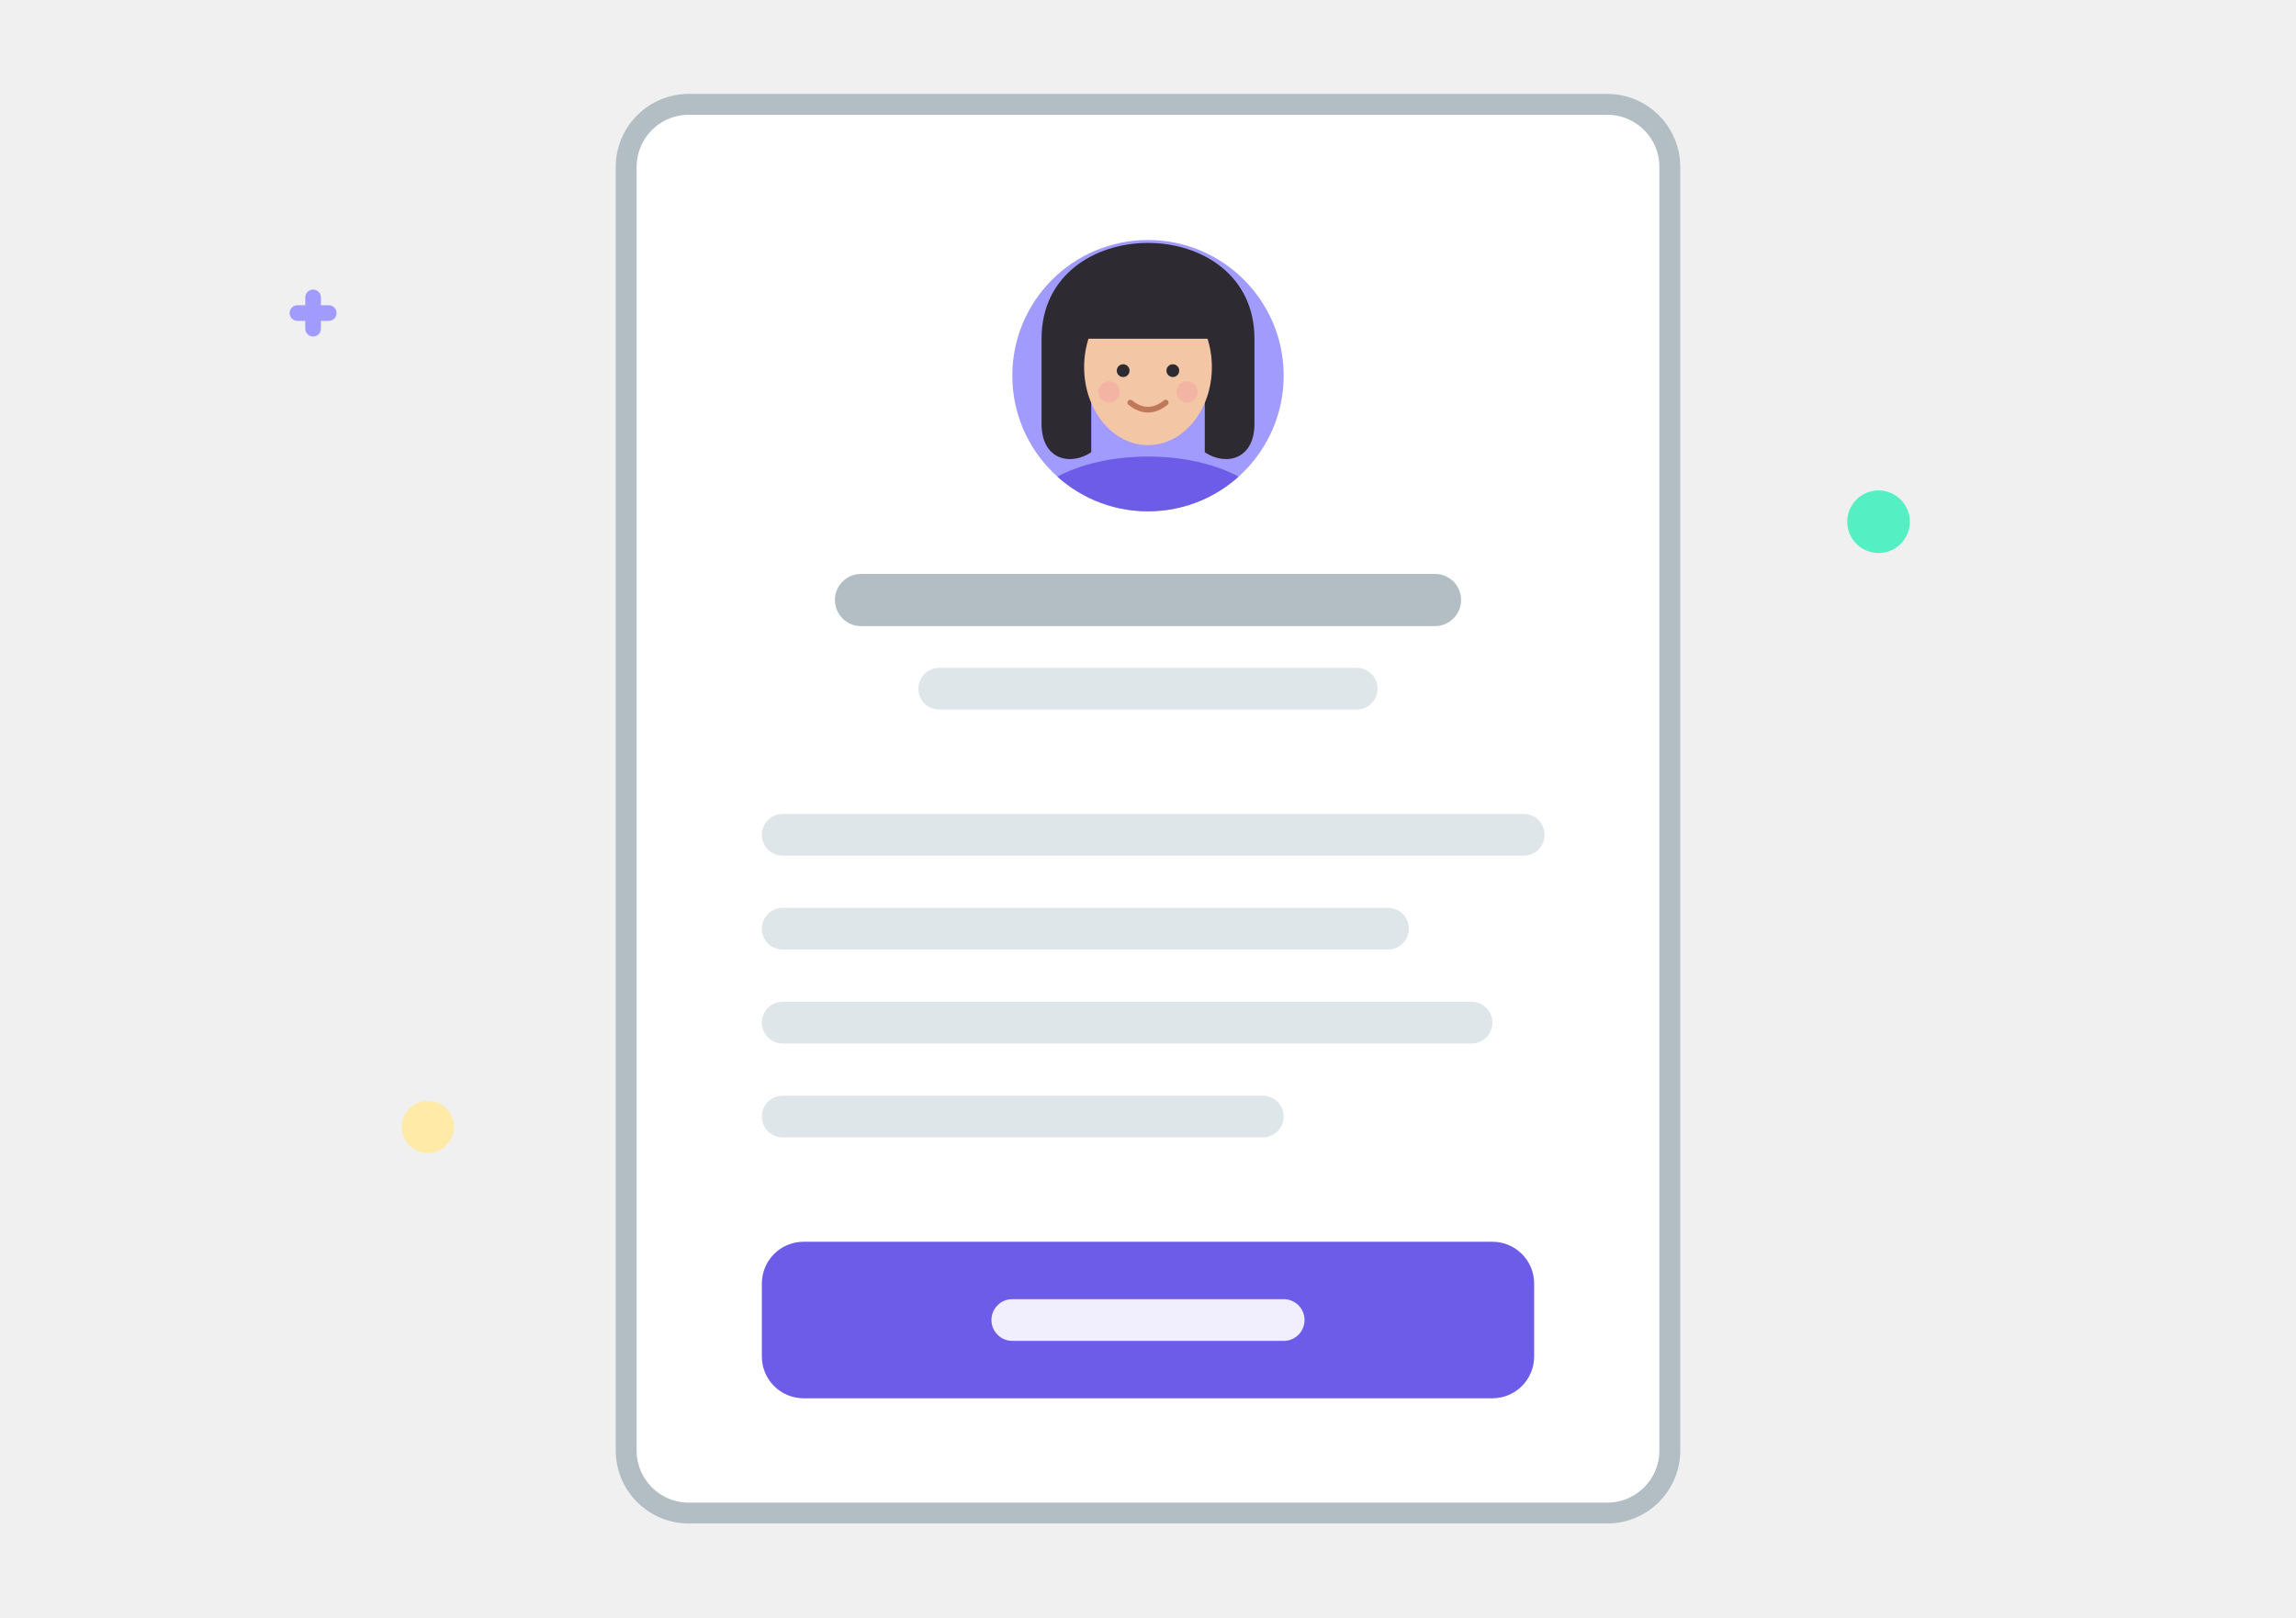
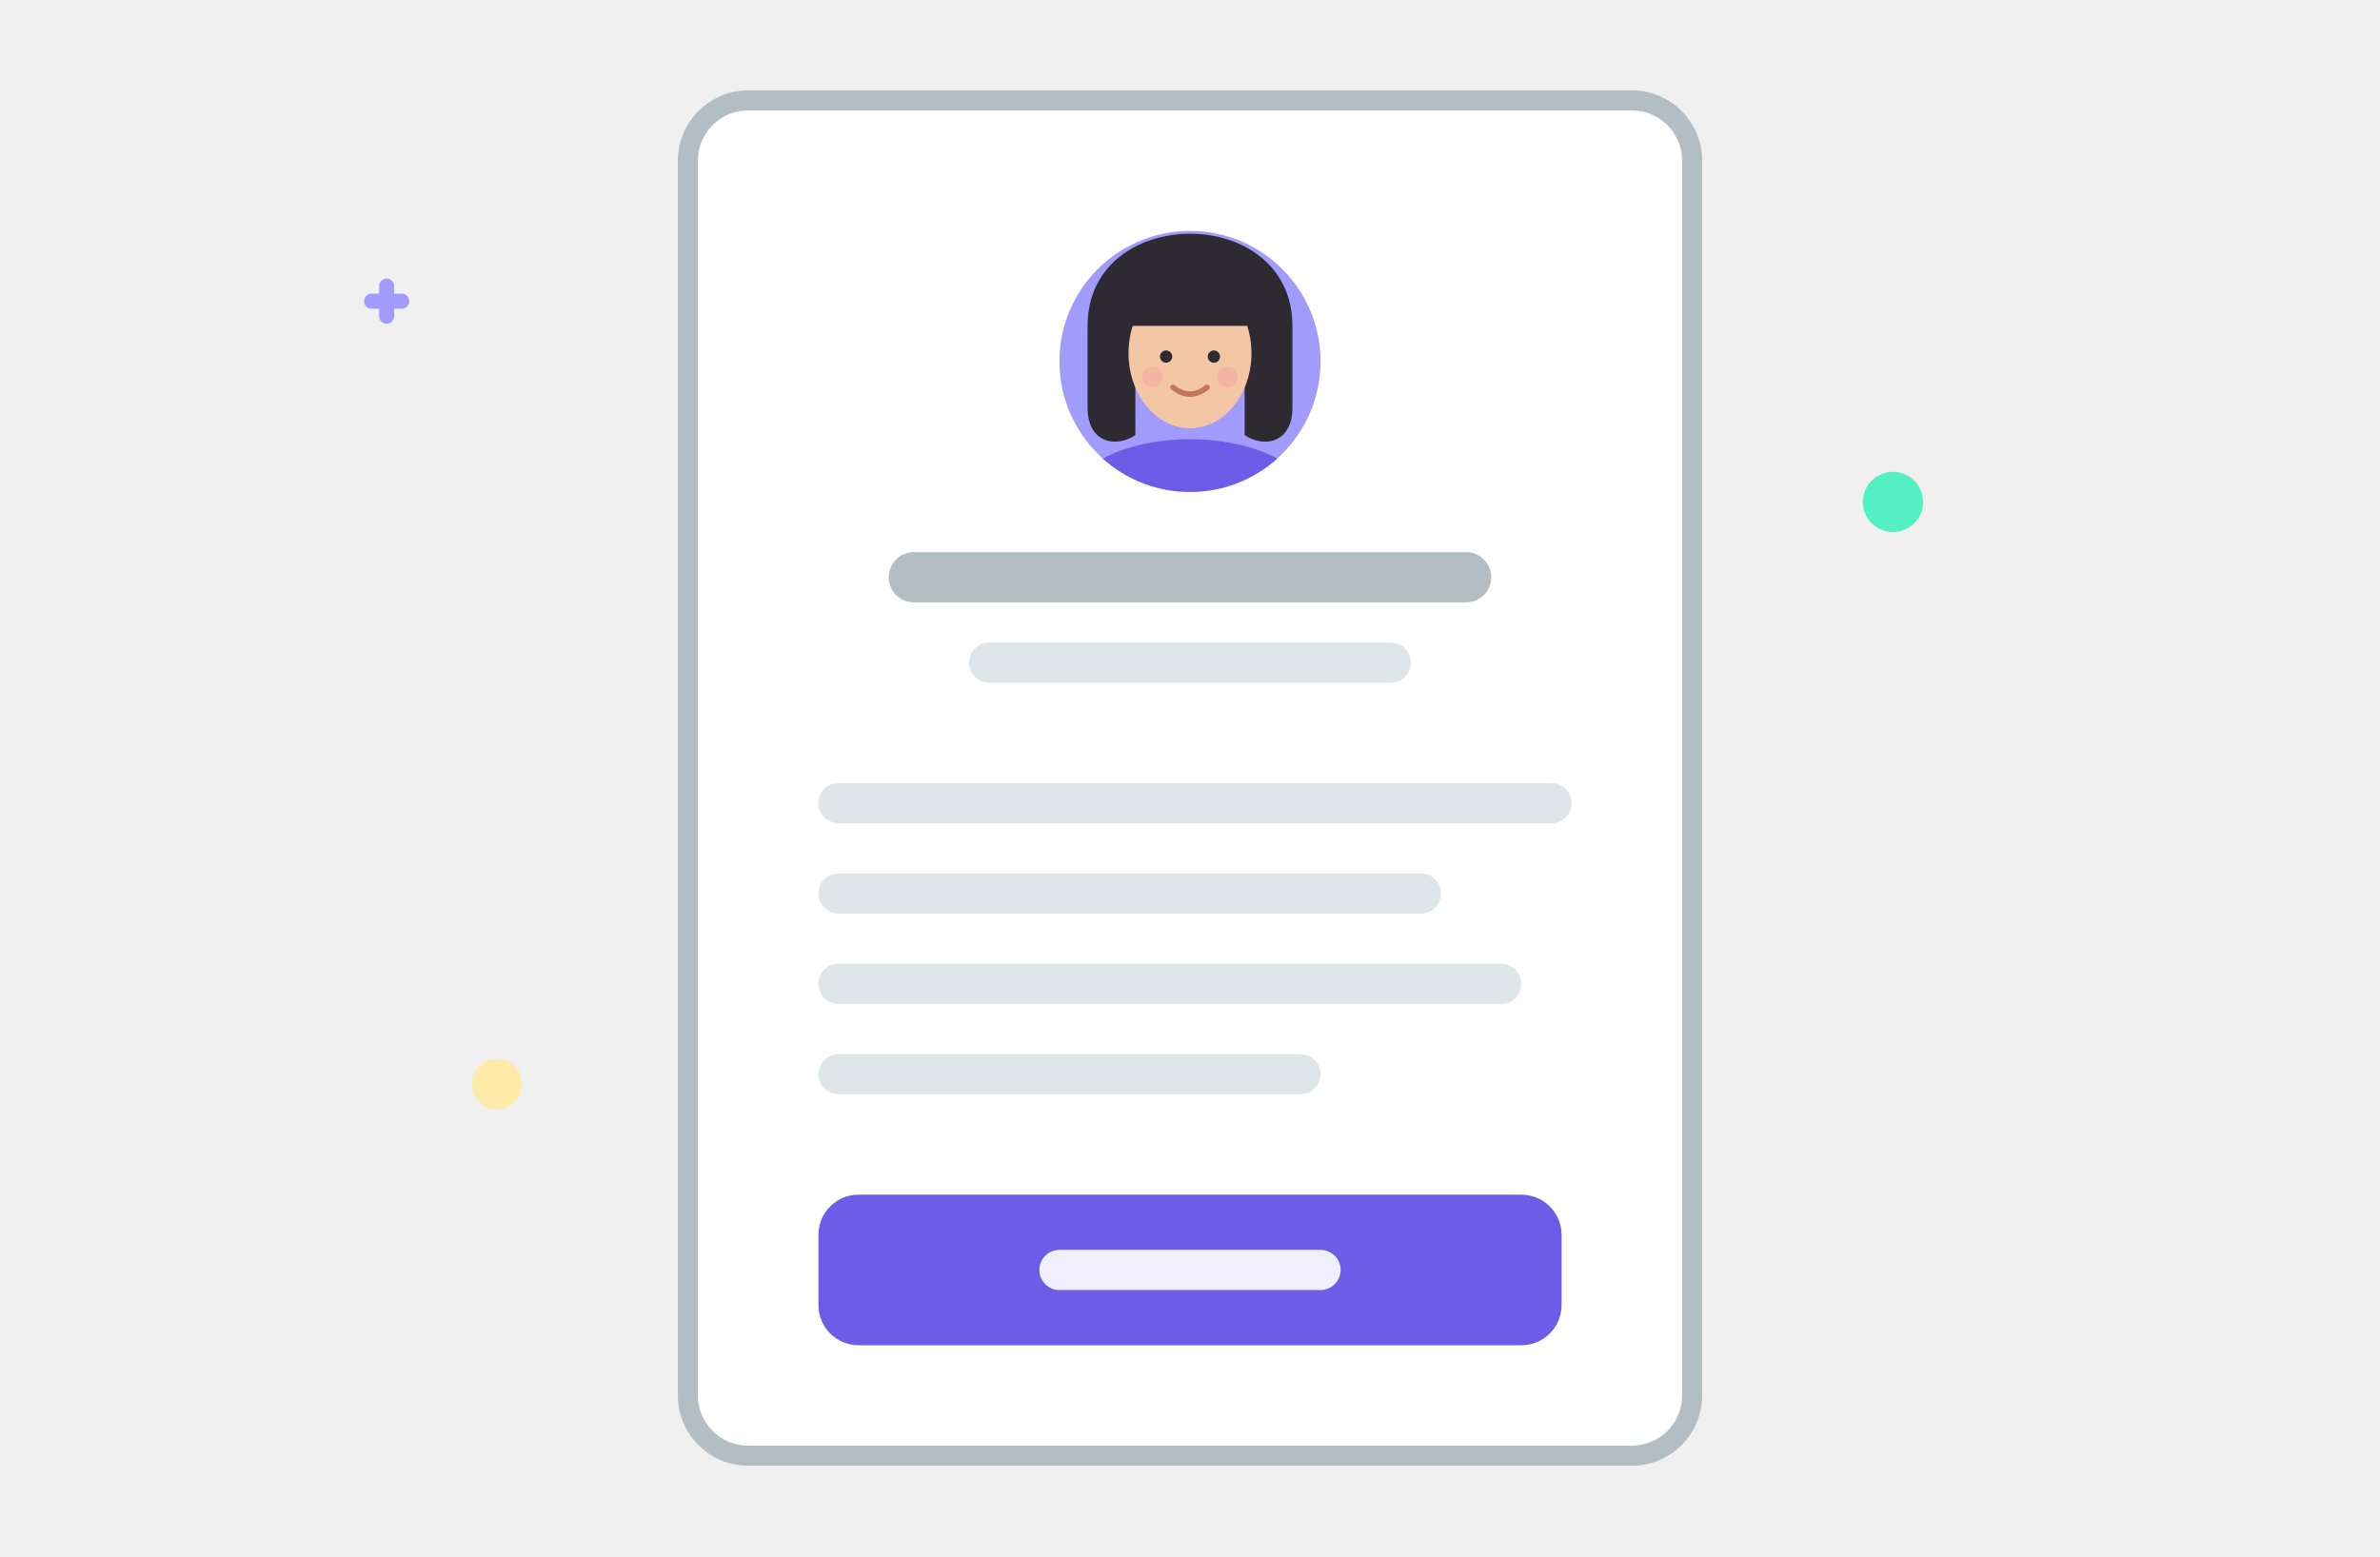
- <svg xmlns="http://www.w3.org/2000/svg" viewBox="110 20 440 310" width="440" height="310" role="img">
+ <svg xmlns="http://www.w3.org/2000/svg" viewBox="93 20 474 310" width="474" height="310" role="img">
  <defs>
    <clipPath id="avatar">
      <circle cx="330" cy="92" r="26" />
    </clipPath>
  </defs>
  <rect x="230" y="40" width="200" height="270" rx="12" fill="#ffffff" stroke="#b2bec3" stroke-width="4" />
  <circle cx="330" cy="92" r="26" fill="#a29bfe" />
  <g clip-path="url(#avatar)">
    <path d="M304,124 C304,102 356,102 356,124 Z" fill="#6c5ce7" />
    <g transform="translate(330,89) scale(0.68)">
      <path d="M-30,-6 C-30,-42 30,-42 30,-6 L30,18 C30,28 22,30 16,26 L16,4 C15,-4 8,-10 0,-10 C-8,-10 -15,-4 -16,4 L-16,26 C-22,30 -30,28 -30,18 Z" fill="#2d2a32" />
      <ellipse cx="0" cy="2" rx="18" ry="22" fill="#f3c6a5" />
      <path d="M-19,-4 C-19,-30 19,-30 19,-4 L19,-6 L-19,-6 Z" fill="#2d2a32" />
      <circle cx="-7" cy="3" r="1.8" fill="#2d2a32" />
      <circle cx="7" cy="3" r="1.8" fill="#2d2a32" />
      <path d="M-5,12 Q0,16 5,12" stroke="#c0785a" stroke-width="1.6" fill="none" stroke-linecap="round" />
      <circle cx="-11" cy="9" r="3" fill="#f5a9a3" opacity="0.6" />
      <circle cx="11" cy="9" r="3" fill="#f5a9a3" opacity="0.6" />
    </g>
  </g>
  <rect x="270" y="130" width="120" height="10" rx="5" fill="#b2bec3" />
  <rect x="286" y="148" width="88" height="8" rx="4" fill="#dfe6e9" />
  <rect x="256" y="176" width="150" height="8" rx="4" fill="#dfe6e9" />
  <rect x="256" y="194" width="124" height="8" rx="4" fill="#dfe6e9" />
  <rect x="256" y="212" width="140" height="8" rx="4" fill="#dfe6e9" />
  <rect x="256" y="230" width="100" height="8" rx="4" fill="#dfe6e9" />
  <rect x="256" y="258" width="148" height="30" rx="8" fill="#6c5ce7" />
  <rect x="300" y="269" width="60" height="8" rx="4" fill="#ffffff" opacity="0.9" />
  <path d="M167,80 l6,0 M170,77 l0,6" stroke="#a29bfe" stroke-width="3" stroke-linecap="round" />
  <circle cx="192" cy="236" r="5" fill="#ffeaa7" />
  <circle cx="470" cy="120" r="6" fill="#55efc4" />
</svg>
